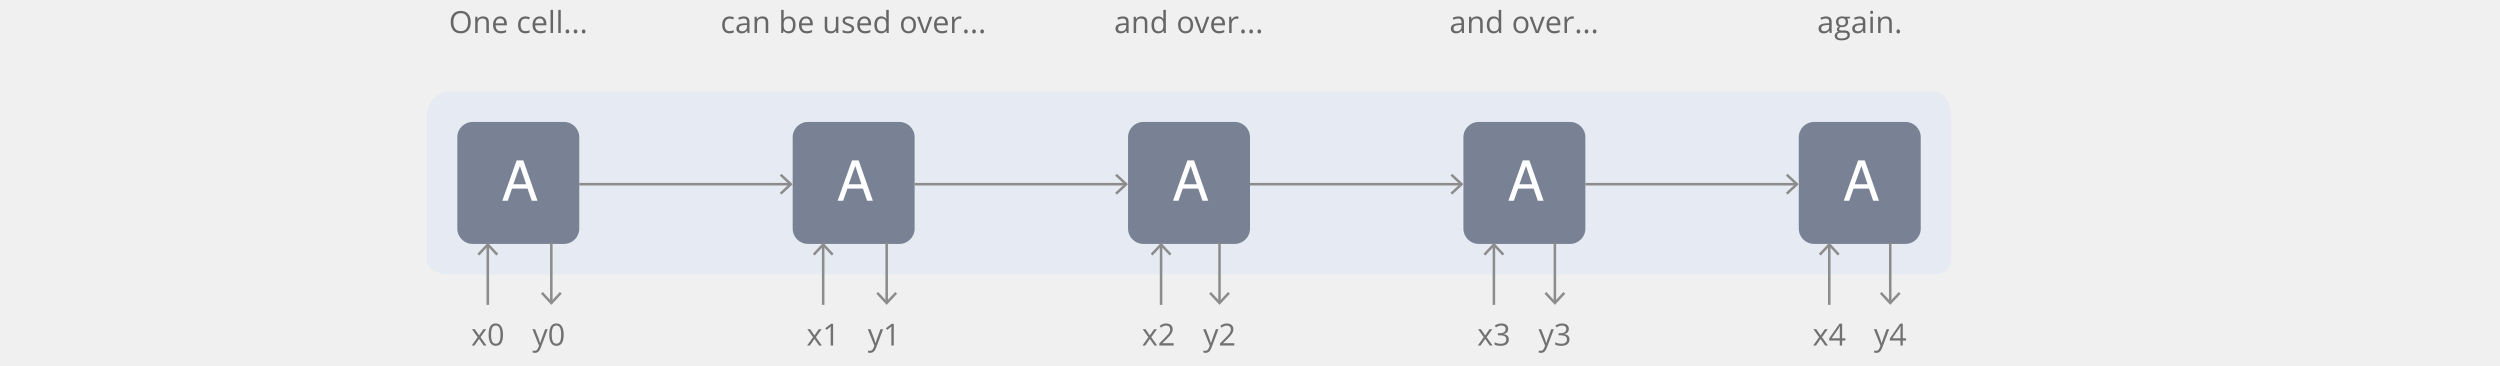
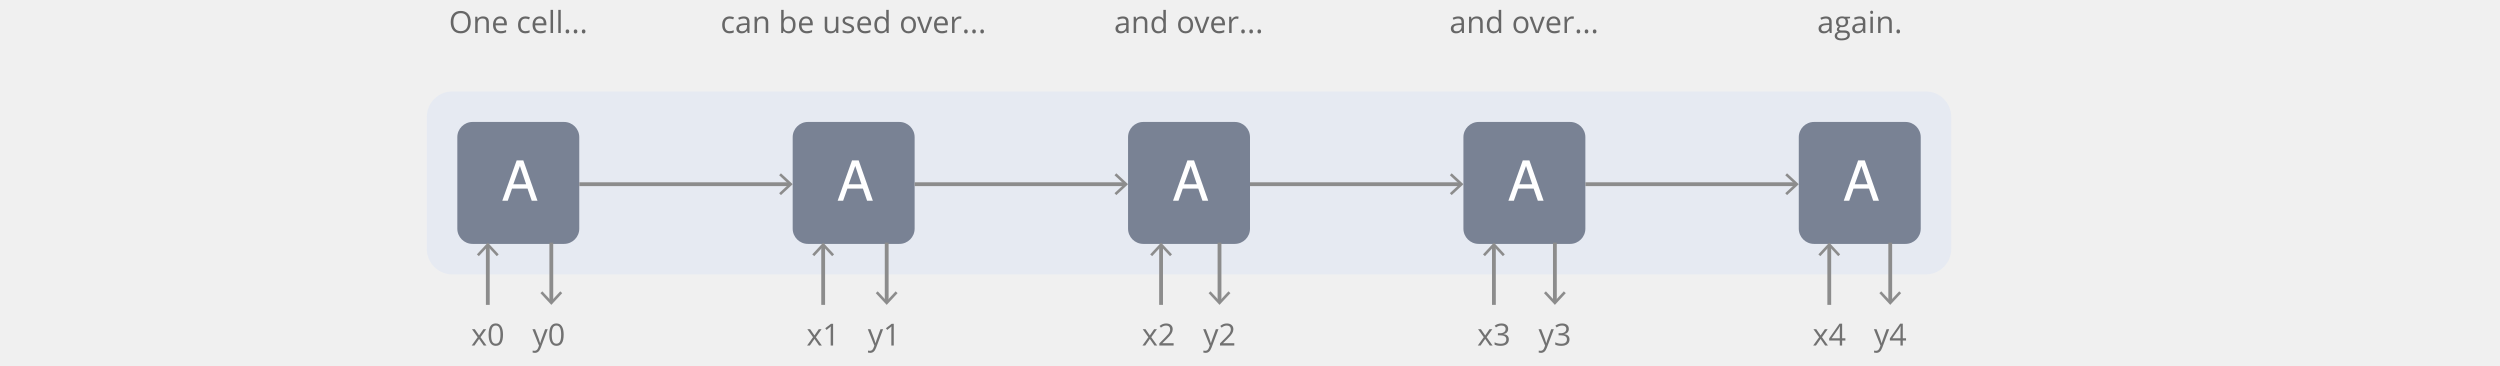
<svg xmlns="http://www.w3.org/2000/svg" xmlns:xlink="http://www.w3.org/1999/xlink" id="background" width="984" height="144" viewBox="0 0 984 144">
  <defs>
    <symbol id="rnn-bg" data-name="rnn-bg" viewBox="0 0 48 48">
      <rect width="48" height="48" rx="6" ry="6" fill="#798294" />
    </symbol>
    <symbol id="rnn-a" data-name="rnn-a" viewBox="0 0 48 48">
      <use id="rnn-bg-3" data-name="rnn-bg" width="48" height="48" xlink:href="#rnn-bg" />
      <text transform="translate(17.33 31)" font-size="21.77" fill="#fff" font-family="Helvetica" letter-spacing="-1">A</text>
    </symbol>
  </defs>
  <g id="_Group_" data-name="&lt;Group&gt;">
-     <path d="M768,102.48c0,3-3,5.52-6.69,5.52H176.67c-4.77,0-8.67-2.48-8.67-5.52V46c0-5.49,3.9-10,8.67-10H761.31C765,36,768,40.49,768,46v56.51Z" fill="#e6eaf2" />
+     <rect x="168" y="36" width="600" height="72" rx="10" ry="10" fill="#e6eaf2" />
  </g>
  <use width="48" height="48" transform="translate(180 48)" xlink:href="#rnn-a" />
  <use width="48" height="48" transform="translate(312 48)" xlink:href="#rnn-a" />
  <use width="48" height="48" transform="translate(444 48)" xlink:href="#rnn-a" />
  <use id="rnn-a-9" data-name="rnn-a" width="48" height="48" transform="translate(576 48)" xlink:href="#rnn-a" />
  <use id="rnn-a-12" data-name="rnn-a" width="48" height="48" transform="translate(708 48)" xlink:href="#rnn-a" />
  <text transform="translate(185.43 136)" font-size="12" fill="#717171" font-family="Open Sans">x0</text>
  <text transform="translate(209.55 136)" font-size="12" fill="#717171" font-family="Open Sans">y0</text>
  <text transform="translate(317.43 136)" font-size="12" fill="#717171" font-family="Open Sans">x1</text>
  <text transform="translate(341.55 136)" font-size="12" fill="#717171" font-family="Open Sans">y1</text>
  <text transform="translate(449.43 136)" font-size="12" fill="#717171" font-family="Open Sans">x2</text>
  <text transform="translate(473.55 136)" font-size="12" fill="#717171" font-family="Open Sans">y2</text>
  <text transform="translate(581.43 136)" font-size="12" fill="#717171" font-family="Open Sans">x3</text>
  <text transform="translate(605.55 136)" font-size="12" fill="#717171" font-family="Open Sans">y3</text>
  <text transform="translate(176.67 13)" font-size="12" fill="#666" font-family="Open Sans">One cell...</text>
  <text transform="translate(283.58 13)" font-size="12" fill="#666" font-family="Open Sans">can be used over...</text>
  <text transform="translate(438.51 13)" font-size="12" fill="#666" font-family="Open Sans">and over...</text>
  <text transform="translate(570.51 13)" font-size="12" fill="#666" font-family="Open Sans">and over...</text>
  <text transform="translate(715.24 13)" font-size="12" fill="#666" font-family="Open Sans">again.</text>
  <g>
-     <line x1="228" y1="72.5" x2="310.92" y2="72.5" fill="none" stroke="#8c8c8c" stroke-miterlimit="10" />
-     <polygon points="307.6 76.59 306.92 75.86 310.53 72.5 306.92 69.14 307.6 68.41 312 72.5 307.6 76.59" fill="#8c8c8c" />
+     <line x1="228" y1="72.5" x2="310.86" y2="72.5" fill="none" stroke="#8c8c8c" stroke-miterlimit="10" stroke-width="1.5" />
+     <polygon points="307.38 76.79 306.67 76.03 310.46 72.5 306.67 68.98 307.38 68.21 312 72.5 307.38 76.79" fill="#8c8c8c" />
  </g>
  <g>
-     <line x1="192" y1="120" x2="192" y2="96.58" fill="none" stroke="#8c8c8c" stroke-miterlimit="10" />
-     <polygon points="196.09 99.9 195.36 100.58 192 96.97 188.64 100.58 187.91 99.9 192 95.5 196.09 99.9" fill="#8c8c8c" />
+     <line x1="192" y1="120" x2="192" y2="96.64" fill="none" stroke="#8c8c8c" stroke-miterlimit="10" stroke-width="1.5" />
+     <polygon points="196.29 100.12 195.53 100.83 192 97.04 188.47 100.83 187.71 100.12 192 95.5 196.29 100.12" fill="#8c8c8c" />
  </g>
  <g>
-     <line x1="217" y1="95.5" x2="217" y2="118.92" fill="none" stroke="#8c8c8c" stroke-miterlimit="10" />
-     <polygon points="212.91 115.6 213.64 114.92 217 118.53 220.36 114.92 221.09 115.6 217 120 212.91 115.6" fill="#8c8c8c" />
+     <line x1="217" y1="95.5" x2="217" y2="118.86" fill="none" stroke="#8c8c8c" stroke-miterlimit="10" stroke-width="1.5" />
+     <polygon points="212.71 115.38 213.47 114.67 217 118.46 220.52 114.67 221.29 115.38 217 120 212.71 115.38" fill="#8c8c8c" />
  </g>
  <g>
-     <line x1="324" y1="120" x2="324" y2="96.58" fill="none" stroke="#8c8c8c" stroke-miterlimit="10" />
-     <polygon points="328.09 99.9 327.36 100.58 324 96.97 320.64 100.58 319.91 99.9 324 95.5 328.09 99.9" fill="#8c8c8c" />
+     <line x1="324" y1="120" x2="324" y2="96.64" fill="none" stroke="#8c8c8c" stroke-miterlimit="10" stroke-width="1.5" />
+     <polygon points="328.29 100.12 327.52 100.83 324 97.04 320.48 100.83 319.71 100.12 324 95.5 328.29 100.12" fill="#8c8c8c" />
  </g>
  <g>
-     <line x1="349" y1="95.5" x2="349" y2="118.92" fill="none" stroke="#8c8c8c" stroke-miterlimit="10" />
-     <polygon points="344.91 115.6 345.64 114.92 349 118.53 352.36 114.92 353.09 115.6 349 120 344.91 115.6" fill="#8c8c8c" />
+     <line x1="349" y1="95.5" x2="349" y2="118.86" fill="none" stroke="#8c8c8c" stroke-miterlimit="10" stroke-width="1.5" />
+     <polygon points="344.7 115.38 345.47 114.67 349 118.46 352.52 114.67 353.29 115.38 349 120 344.7 115.38" fill="#8c8c8c" />
  </g>
  <g>
-     <line x1="457" y1="120" x2="457" y2="96.58" fill="none" stroke="#8c8c8c" stroke-miterlimit="10" />
-     <polygon points="461.09 99.9 460.36 100.58 457 96.97 453.64 100.58 452.91 99.9 457 95.5 461.09 99.9" fill="#8c8c8c" />
+     <line x1="457" y1="120" x2="457" y2="96.64" fill="none" stroke="#8c8c8c" stroke-miterlimit="10" stroke-width="1.5" />
+     <polygon points="461.29 100.12 460.52 100.83 457 97.04 453.48 100.83 452.71 100.12 457 95.5 461.29 100.12" fill="#8c8c8c" />
  </g>
  <g>
-     <line x1="480" y1="95.5" x2="480" y2="118.92" fill="none" stroke="#8c8c8c" stroke-miterlimit="10" />
-     <polygon points="475.91 115.6 476.64 114.92 480 118.53 483.36 114.92 484.09 115.6 480 120 475.91 115.6" fill="#8c8c8c" />
+     <line x1="480" y1="95.5" x2="480" y2="118.86" fill="none" stroke="#8c8c8c" stroke-miterlimit="10" stroke-width="1.5" />
+     <polygon points="475.7 115.38 476.47 114.67 480 118.46 483.52 114.67 484.29 115.38 480 120 475.7 115.38" fill="#8c8c8c" />
  </g>
  <g>
-     <line x1="588" y1="120" x2="588" y2="96.58" fill="none" stroke="#8c8c8c" stroke-miterlimit="10" />
-     <polygon points="592.09 99.9 591.36 100.58 588 96.97 584.64 100.58 583.91 99.9 588 95.5 592.09 99.9" fill="#8c8c8c" />
+     <line x1="588" y1="120" x2="588" y2="96.64" fill="none" stroke="#8c8c8c" stroke-miterlimit="10" stroke-width="1.5" />
+     <polygon points="592.29 100.12 591.52 100.83 588 97.04 584.48 100.83 583.71 100.12 588 95.5 592.29 100.12" fill="#8c8c8c" />
  </g>
  <g>
-     <line x1="612" y1="95.5" x2="612" y2="118.92" fill="none" stroke="#8c8c8c" stroke-miterlimit="10" />
-     <polygon points="607.91 115.6 608.64 114.92 612 118.53 615.36 114.92 616.09 115.6 612 120 607.91 115.6" fill="#8c8c8c" />
+     <line x1="612" y1="95.5" x2="612" y2="118.86" fill="none" stroke="#8c8c8c" stroke-miterlimit="10" stroke-width="1.5" />
+     <polygon points="607.71 115.38 608.47 114.67 612 118.46 615.52 114.67 616.29 115.38 612 120 607.71 115.38" fill="#8c8c8c" />
  </g>
  <text transform="translate(713.43 136)" font-size="12" fill="#717171" font-family="Open Sans">x4</text>
  <text transform="translate(737.55 136)" font-size="12" fill="#717171" font-family="Open Sans">y4</text>
  <g>
-     <line x1="720" y1="120" x2="720" y2="96.58" fill="none" stroke="#8c8c8c" stroke-miterlimit="10" />
-     <polygon points="724.09 99.9 723.36 100.58 720 96.97 716.64 100.58 715.91 99.9 720 95.5 724.09 99.9" fill="#8c8c8c" />
+     <line x1="720" y1="120" x2="720" y2="96.64" fill="none" stroke="#8c8c8c" stroke-miterlimit="10" stroke-width="1.5" />
+     <polygon points="724.29 100.12 723.52 100.83 720 97.04 716.48 100.83 715.71 100.12 720 95.5 724.29 100.12" fill="#8c8c8c" />
  </g>
  <g>
-     <line x1="744" y1="95.5" x2="744" y2="118.92" fill="none" stroke="#8c8c8c" stroke-miterlimit="10" />
-     <polygon points="739.91 115.6 740.64 114.92 744 118.53 747.36 114.92 748.09 115.6 744 120 739.91 115.6" fill="#8c8c8c" />
+     <line x1="744" y1="95.5" x2="744" y2="118.86" fill="none" stroke="#8c8c8c" stroke-miterlimit="10" stroke-width="1.5" />
+     <polygon points="739.71 115.38 740.47 114.67 744 118.46 747.52 114.67 748.29 115.38 744 120 739.71 115.38" fill="#8c8c8c" />
  </g>
  <g>
-     <line x1="360" y1="72.5" x2="442.92" y2="72.5" fill="none" stroke="#8c8c8c" stroke-miterlimit="10" />
-     <polygon points="439.6 76.59 438.92 75.86 442.53 72.5 438.92 69.14 439.6 68.41 444 72.5 439.6 76.59" fill="#8c8c8c" />
+     <line x1="360" y1="72.5" x2="442.86" y2="72.5" fill="none" stroke="#8c8c8c" stroke-miterlimit="10" stroke-width="1.5" />
+     <polygon points="439.38 76.79 438.67 76.03 442.46 72.5 438.67 68.98 439.38 68.21 444 72.5 439.38 76.79" fill="#8c8c8c" />
  </g>
  <g>
-     <line x1="492" y1="72.5" x2="574.92" y2="72.5" fill="none" stroke="#8c8c8c" stroke-miterlimit="10" />
-     <polygon points="571.6 76.59 570.92 75.86 574.53 72.5 570.92 69.14 571.6 68.41 576 72.5 571.6 76.59" fill="#8c8c8c" />
+     <line x1="492" y1="72.5" x2="574.86" y2="72.5" fill="none" stroke="#8c8c8c" stroke-miterlimit="10" stroke-width="1.5" />
+     <polygon points="571.38 76.79 570.67 76.03 574.46 72.5 570.67 68.98 571.38 68.21 576 72.5 571.38 76.79" fill="#8c8c8c" />
  </g>
  <g>
-     <line x1="624" y1="72.5" x2="706.92" y2="72.5" fill="none" stroke="#8c8c8c" stroke-miterlimit="10" />
-     <polygon points="703.6 76.59 702.92 75.86 706.53 72.5 702.92 69.14 703.6 68.41 708 72.5 703.6 76.59" fill="#8c8c8c" />
+     <line x1="624" y1="72.5" x2="706.86" y2="72.5" fill="none" stroke="#8c8c8c" stroke-miterlimit="10" stroke-width="1.5" />
+     <polygon points="703.38 76.79 702.67 76.03 706.46 72.5 702.67 68.98 703.38 68.21 708 72.5 703.38 76.79" fill="#8c8c8c" />
  </g>
</svg>
